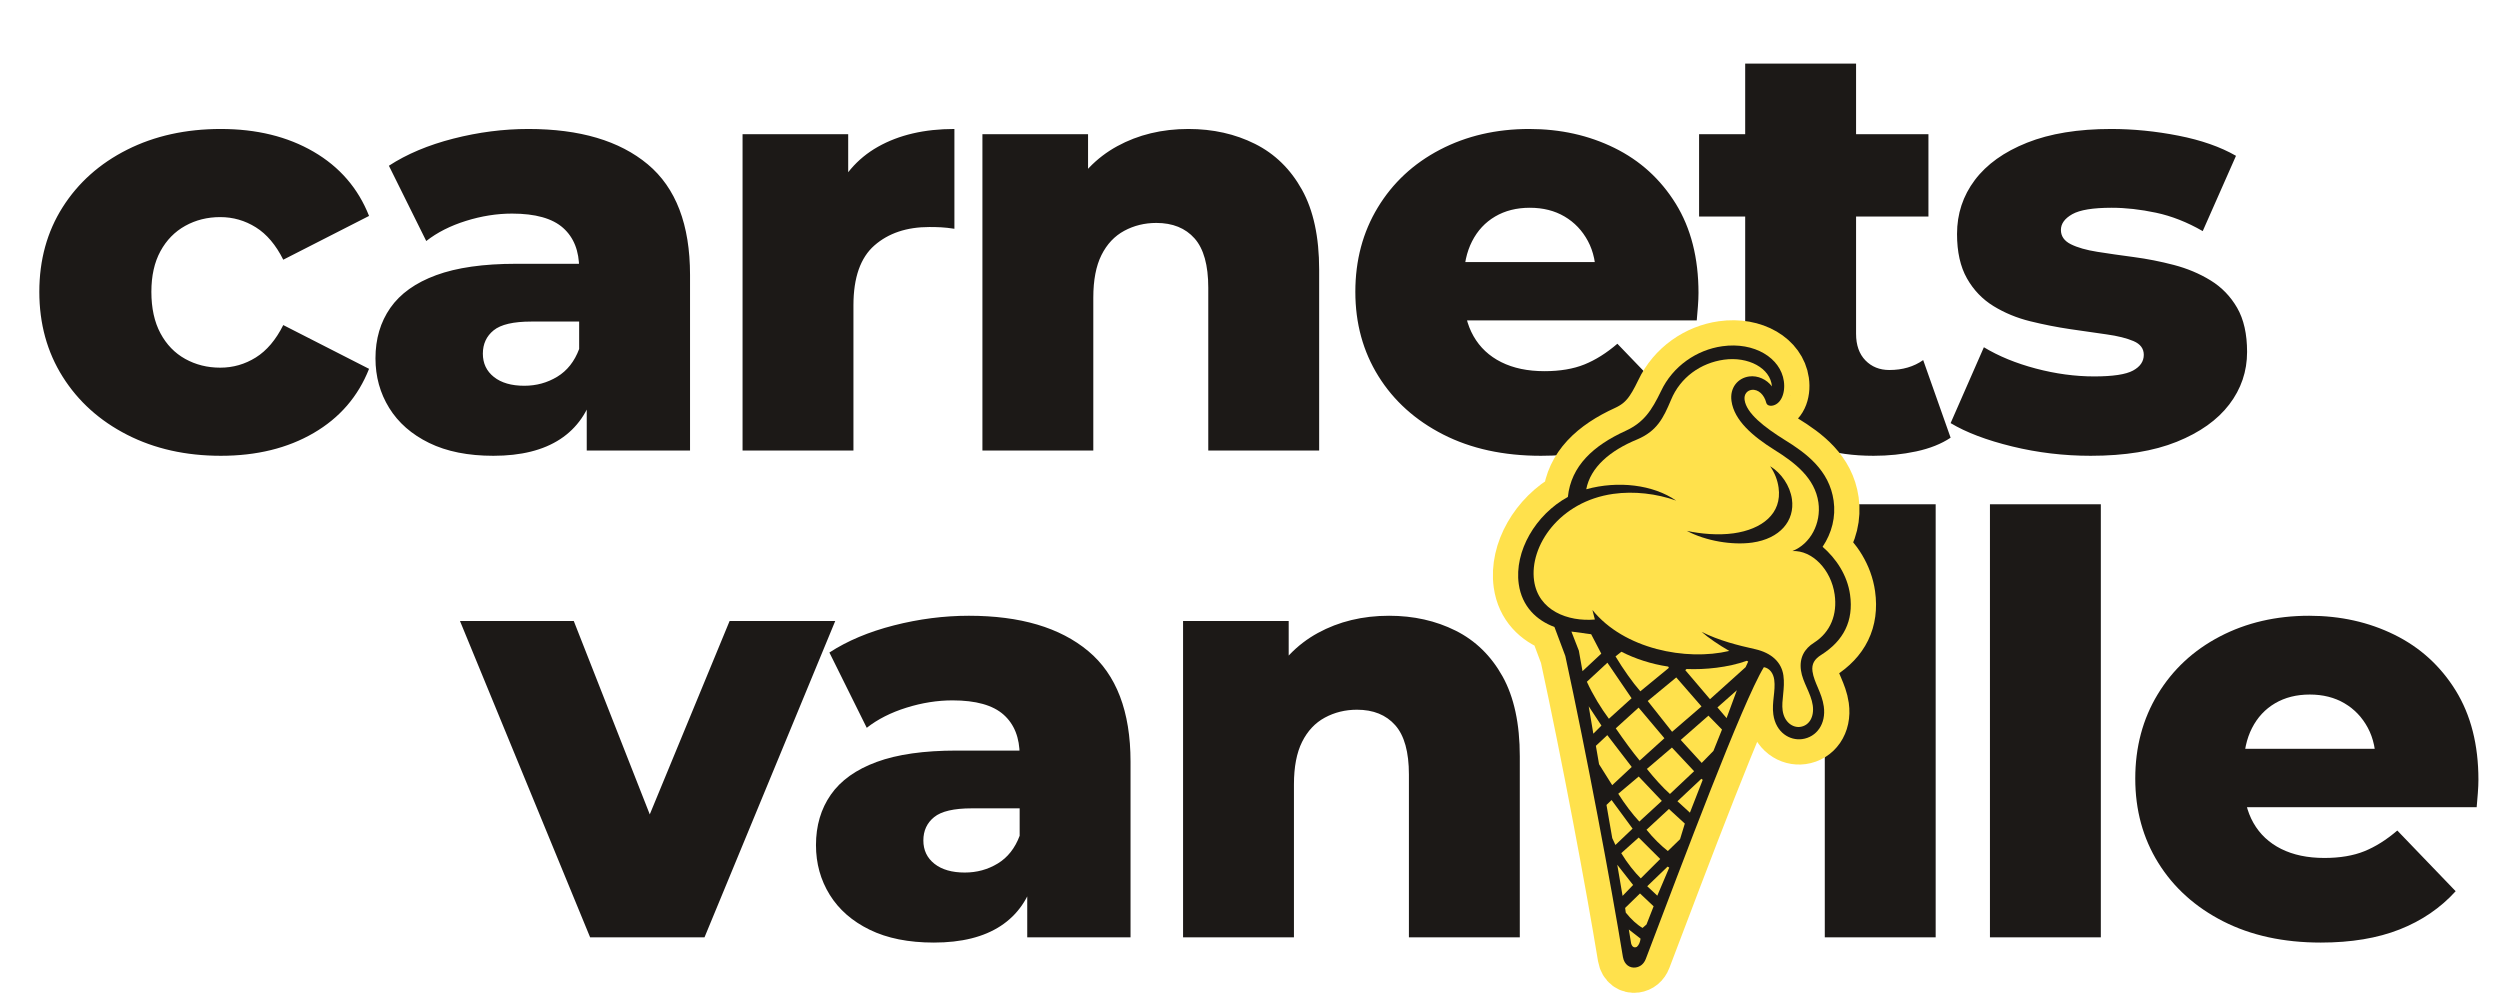
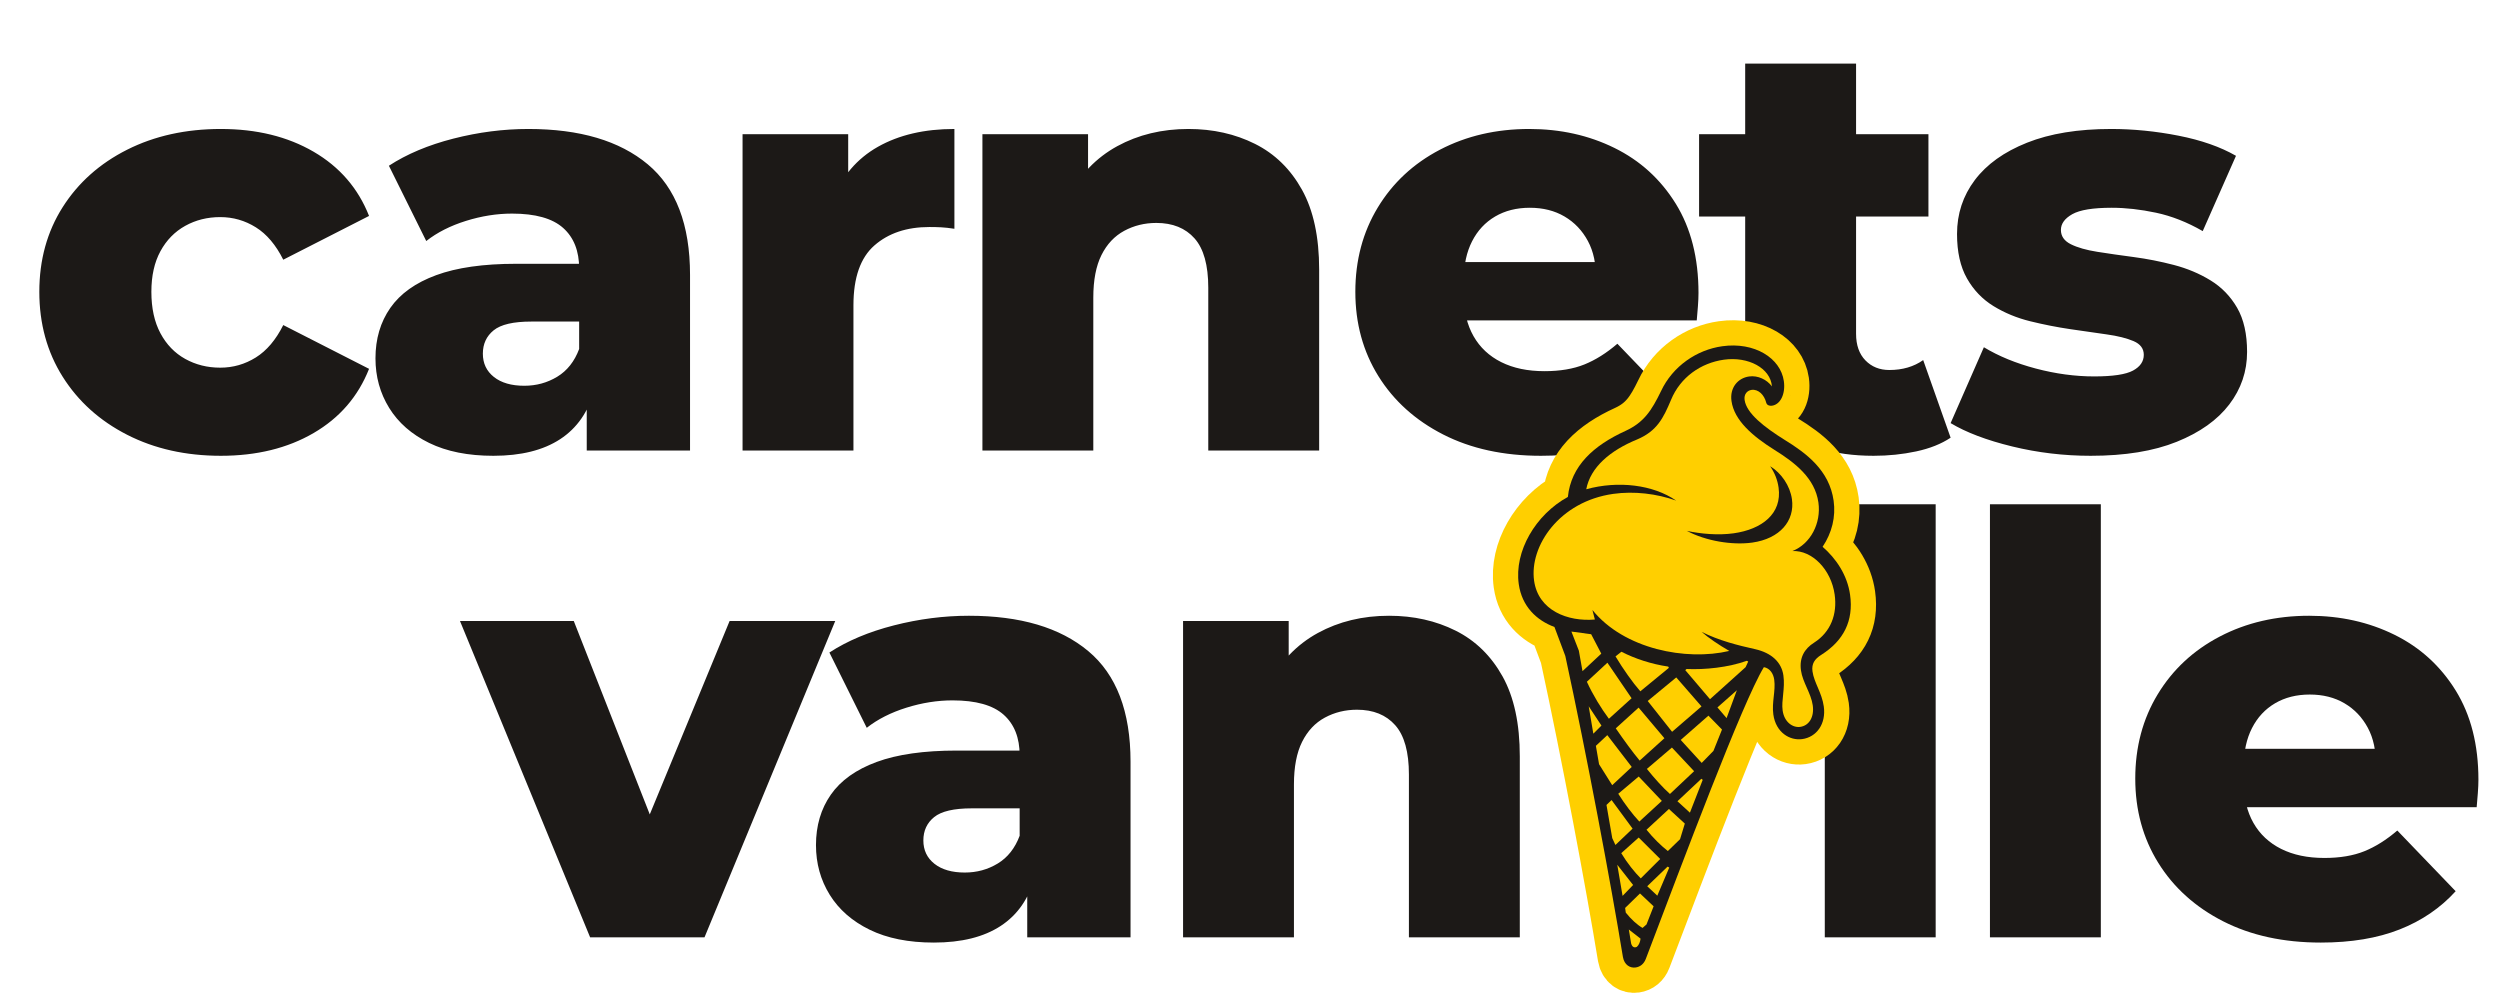
<svg xmlns="http://www.w3.org/2000/svg" width="1713" height="685" viewBox="-4.0 -3.0 428.3 171.3" fill="none">
  <path d="M33.8 75.1Q24.8 75.1 17.75 71.5Q10.7 67.9 6.7 61.55Q2.7 55.2 2.7 47Q2.7 38.8 6.7 32.5Q10.7 26.2 17.75 22.65Q24.8 19.1 33.8 19.1Q43 19.1 49.7 23Q56.4 26.9 59.2 34L44.5 41.5Q42.6 37.7 39.8 35.95Q37 34.2 33.7 34.2Q30.4 34.2 27.7 35.7Q25 37.2 23.45 40.05Q21.9 42.9 21.9 47Q21.9 51.2 23.45 54.1Q25 57 27.7 58.5Q30.4 60 33.7 60Q37 60 39.8 58.25Q42.6 56.5 44.5 52.7L59.2 60.2Q56.4 67.3 49.7 71.2Q43 75.1 33.8 75.1ZM96.5 74.2V64.1L95.2 61.6V43Q95.2 38.5 92.45 36.05Q89.7 33.6 83.7 33.6Q79.8 33.6 75.8 34.85Q71.8 36.1 69 38.3L62.6 25.4Q67.2 22.4 73.65 20.75Q80.1 19.1 86.5 19.1Q99.7 19.1 106.95 25.15Q114.2 31.2 114.2 44.1V74.2ZM80.5 75.1Q74 75.1 69.5 72.9Q65 70.7 62.65 66.9Q60.3 63.1 60.3 58.4Q60.3 53.4 62.85 49.75Q65.4 46.1 70.7 44.15Q76 42.2 84.4 42.2H97.2V52.1H87Q82.4 52.1 80.55 53.6Q78.7 55.1 78.7 57.6Q78.7 60.1 80.6 61.6Q82.5 63.1 85.8 63.1Q88.9 63.1 91.45 61.55Q94 60 95.2 56.8L97.8 63.8Q96.3 69.4 91.95 72.25Q87.6 75.1 80.5 75.1ZM123.2 74.2V20H141.3V35.8L138.6 31.3Q141 25.2 146.4 22.15Q151.8 19.1 159.5 19.1V36.2Q158.2 36 157.25 35.95Q156.3 35.9 155.2 35.9Q149.4 35.9 145.8 39.05Q142.2 42.2 142.2 49.3V74.2ZM164.3 74.2V20H182.4V35.4L178.9 30.9Q182 25 187.4 22.05Q192.8 19.1 199.6 19.1Q205.9 19.1 211 21.65Q216.1 24.2 219.05 29.5Q222 34.8 222 43.2V74.2H203V46.3Q203 40.5 200.65 37.85Q198.3 35.2 194.1 35.2Q191.1 35.2 188.6 36.55Q186.1 37.9 184.7 40.7Q183.3 43.5 183.3 48V74.2ZM260 75.1Q250.4 75.1 243.25 71.45Q236.1 67.8 232.15 61.45Q228.2 55.1 228.2 47Q228.2 38.9 232.05 32.55Q235.9 26.2 242.7 22.65Q249.5 19.1 258 19.1Q266 19.1 272.6 22.35Q279.2 25.6 283.1 31.9Q287 38.2 287 47.2Q287 48.2 286.9 49.5Q286.8 50.8 286.7 51.9H243.8V41.9H276.6L269.4 44.7Q269.5 41 268.05 38.3Q266.6 35.6 264.05 34.1Q261.5 32.6 258.1 32.6Q254.7 32.6 252.15 34.1Q249.6 35.6 248.2 38.35Q246.8 41.1 246.8 44.8V47.7Q246.8 51.7 248.45 54.6Q250.1 57.5 253.2 59.05Q256.3 60.6 260.6 60.6Q264.6 60.6 267.45 59.45Q270.3 58.3 273.1 55.9L283.1 66.3Q279.2 70.6 273.5 72.85Q267.8 75.1 260 75.1ZM317 75.1Q306.6 75.1 300.8 69.95Q295 64.8 295 54.4V7.9H314V54.2Q314 57.1 315.6 58.75Q317.2 60.4 319.7 60.4Q323.1 60.4 325.5 58.7L330.2 72Q327.8 73.6 324.3 74.35Q320.8 75.1 317 75.1ZM287.1 34.1V20H326.4V34.1ZM354.2 75.1Q347.3 75.1 340.75 73.5Q334.2 71.9 330.2 69.5L335.9 56.5Q339.7 58.8 344.8 60.15Q349.9 61.5 354.8 61.5Q359.6 61.5 361.45 60.5Q363.3 59.5 363.3 57.8Q363.3 56.2 361.55 55.45Q359.8 54.7 356.95 54.3Q354.1 53.9 350.7 53.4Q347.3 52.9 343.85 52.05Q340.4 51.2 337.55 49.45Q334.7 47.7 333 44.7Q331.3 41.7 331.3 37.1Q331.3 31.9 334.35 27.85Q337.4 23.8 343.3 21.45Q349.2 19.1 357.7 19.1Q363.4 19.1 369.25 20.25Q375.1 21.4 379.1 23.7L373.4 36.6Q369.4 34.3 365.4 33.45Q361.4 32.6 357.8 32.6Q353 32.6 351.05 33.7Q349.1 34.8 349.1 36.4Q349.1 38 350.8 38.85Q352.5 39.7 355.35 40.15Q358.2 40.6 361.6 41.05Q365 41.5 368.45 42.4Q371.9 43.3 374.75 45.05Q377.6 46.8 379.3 49.75Q381 52.7 381 57.3Q381 62.3 377.95 66.3Q374.9 70.3 368.95 72.7Q363 75.1 354.2 75.1Z" fill="#1C1917" />
  <path d="M97.08 157.61 74.78 103.41H94.28L112.08 148.71H102.28L120.98 103.41H139.08L116.68 157.61ZM171.98 157.61V147.51L170.68 145.01V126.41Q170.68 121.91 167.93 119.46Q165.18 117.01 159.18 117.01Q155.28 117.01 151.28 118.26Q147.28 119.51 144.48 121.71L138.08 108.81Q142.68 105.81 149.13 104.16Q155.58 102.51 161.98 102.51Q175.18 102.51 182.43 108.56Q189.68 114.61 189.68 127.51V157.61ZM155.98 158.51Q149.48 158.51 144.98 156.31Q140.48 154.11 138.13 150.31Q135.78 146.51 135.78 141.81Q135.78 136.81 138.33 133.16Q140.88 129.51 146.18 127.56Q151.48 125.61 159.88 125.61H172.68V135.51H162.48Q157.88 135.51 156.03 137.01Q154.18 138.51 154.18 141.01Q154.18 143.51 156.08 145.01Q157.98 146.51 161.28 146.51Q164.38 146.51 166.93 144.96Q169.48 143.41 170.68 140.21L173.28 147.21Q171.78 152.81 167.43 155.66Q163.08 158.51 155.98 158.51ZM198.68 157.61V103.41H216.78V118.81L213.28 114.31Q216.38 108.41 221.78 105.46Q227.18 102.51 233.98 102.51Q240.28 102.51 245.38 105.06Q250.48 107.61 253.43 112.91Q256.38 118.21 256.38 126.61V157.61H237.38V129.71Q237.38 123.91 235.03 121.26Q232.68 118.61 228.48 118.61Q225.48 118.61 222.98 119.96Q220.48 121.31 219.08 124.11Q217.68 126.91 217.68 131.41V157.61Z" fill="#1C1917" />
  <path d="M308.64 157.61V83.41H327.64V157.61ZM336.94 157.61V83.41H355.94V157.61ZM393.64 158.51Q384.04 158.51 376.89 154.86Q369.74 151.21 365.79 144.86Q361.84 138.51 361.84 130.41Q361.84 122.31 365.69 115.96Q369.54 109.61 376.34 106.06Q383.14 102.51 391.64 102.51Q399.64 102.51 406.24 105.76Q412.84 109.01 416.74 115.31Q420.64 121.61 420.64 130.61Q420.64 131.61 420.54 132.91Q420.44 134.21 420.34 135.31H377.44V125.31H410.24L403.04 128.11Q403.14 124.41 401.69 121.71Q400.24 119.01 397.69 117.51Q395.14 116.01 391.74 116.01Q388.34 116.01 385.79 117.51Q383.24 119.01 381.84 121.76Q380.44 124.51 380.44 128.21V131.11Q380.44 135.11 382.09 138.01Q383.74 140.91 386.84 142.46Q389.94 144.01 394.24 144.01Q398.24 144.01 401.09 142.86Q403.94 141.71 406.74 139.31L416.74 149.71Q412.84 154.01 407.14 156.26Q401.44 158.51 393.64 158.51Z" fill="#1C1917" />
  <g transform="translate(276.52 160.32) scale(1.442) rotate(-8) translate(-29.2 -74.2)">
-     <path d="m57.72 29.45c1.33-1.49 2.06-3.3 2.06-5.24 0-3.67-2.46-6.06-4.71-7.93-2.26-1.89-4.1-3.8-4.1-5.4 0-0.68 0.45-1.07 0.99-1.07 0.79 0 1.41 0.78 1.51 1.75 0.04 0.3 0.31 0.45 0.63 0.45 1.03 0 1.8-1.19 1.8-2.69 0-2.78-2.81-5.13-6.67-5.13-3.06 0-6.15 1.52-7.95 4.27-1.42 2.12-2.53 3.4-4.83 4.09-4.02 1.19-6.99 3.22-7.88 6.82-4.1 1.55-7.22 5.51-7.22 9.44 0 2.7 1.51 4.57 3.49 5.64l0.8 3.59c0.88 11.81 1.61 27.77 1.8 36.37 0.03 0.98 0.67 1.45 1.32 1.45 0.55 0 1.03-0.28 1.34-0.84 6.01-10.92 15.63-28.62 18.72-32.38 0.68 0.23 1.01 0.89 1.01 1.65 0 1.33-0.68 2.62-0.68 4.08 0 2.16 1.5 3.37 3 3.37 1.69 0 3.07-1.36 3.07-3.49 0-1.64-0.75-2.96-0.75-4.3 0-0.91 0.45-1.43 1.31-1.81 2.85-1.29 4.38-3.45 4.38-6.6 0-2.33-1.02-4.46-2.44-6.09z" fill="#FFE14C" stroke="#FFE14C" stroke-width="6" stroke-linejoin="round" />
+     <path d="m57.72 29.45c1.33-1.49 2.06-3.3 2.06-5.24 0-3.67-2.46-6.06-4.71-7.93-2.26-1.89-4.1-3.8-4.1-5.4 0-0.68 0.45-1.07 0.99-1.07 0.79 0 1.41 0.78 1.51 1.75 0.04 0.3 0.31 0.45 0.63 0.45 1.03 0 1.8-1.19 1.8-2.69 0-2.78-2.81-5.13-6.67-5.13-3.06 0-6.15 1.52-7.95 4.27-1.42 2.12-2.53 3.4-4.83 4.09-4.02 1.19-6.99 3.22-7.88 6.82-4.1 1.55-7.22 5.51-7.22 9.44 0 2.7 1.51 4.57 3.49 5.64l0.8 3.59c0.88 11.81 1.61 27.77 1.8 36.37 0.03 0.98 0.67 1.45 1.32 1.45 0.55 0 1.03-0.28 1.34-0.84 6.01-10.92 15.63-28.62 18.72-32.38 0.68 0.23 1.01 0.89 1.01 1.65 0 1.33-0.68 2.62-0.68 4.08 0 2.16 1.5 3.37 3 3.37 1.69 0 3.07-1.36 3.07-3.49 0-1.64-0.75-2.96-0.75-4.3 0-0.91 0.45-1.43 1.31-1.81 2.85-1.29 4.38-3.45 4.38-6.6 0-2.33-1.02-4.46-2.44-6.09z" fill="#FFCF00" stroke="#FFCF00" stroke-width="6" stroke-linejoin="round" />
    <path d="m57.72 29.45c1.33-1.49 2.06-3.3 2.06-5.24 0-3.67-2.46-6.06-4.71-7.93-2.26-1.89-4.1-3.8-4.1-5.4 0-0.68 0.45-1.07 0.99-1.07 0.79 0 1.41 0.78 1.51 1.75 0.04 0.3 0.31 0.45 0.63 0.45 1.03 0 1.8-1.19 1.8-2.69 0-2.78-2.81-5.13-6.67-5.13-3.06 0-6.15 1.52-7.95 4.27-1.42 2.12-2.53 3.4-4.83 4.09-4.02 1.19-6.99 3.22-7.88 6.82-4.1 1.55-7.22 5.51-7.22 9.44 0 2.7 1.51 4.57 3.49 5.64l0.8 3.59c0.88 11.81 1.61 27.77 1.8 36.37 0.03 0.98 0.67 1.45 1.32 1.45 0.55 0 1.03-0.28 1.34-0.84 6.01-10.92 15.63-28.62 18.72-32.38 0.68 0.23 1.01 0.89 1.01 1.65 0 1.33-0.68 2.62-0.68 4.08 0 2.16 1.5 3.37 3 3.37 1.69 0 3.07-1.36 3.07-3.49 0-1.64-0.75-2.96-0.75-4.3 0-0.91 0.45-1.43 1.31-1.81 2.85-1.29 4.38-3.45 4.38-6.6 0-2.33-1.02-4.46-2.44-6.09z" fill="#1C1917" />
-     <path d="m54.1 29.45c2.25-0.54 3.86-2.8 3.86-5.28 0-2.95-2.13-5.1-4.29-6.91-2.38-2-4.26-4.16-4.26-6.47 0-1.6 1.13-2.6 2.48-2.6 1.05 0 2.04 0.66 2.52 1.55 0.14-2.18-2.29-3.94-5.21-3.94-2.78 0-5.42 1.35-6.89 3.86-1.2 2.01-2.16 3.43-4.64 4.09-3.37 0.86-5.95 2.5-6.81 5.02 3.9-0.51 7.95 0.57 10.39 2.82-2.18-1.14-4.78-1.83-7.29-1.83-6.46 0-10.75 4.75-10.75 8.91 0 3.58 3.29 5.4 6.51 5.57l-0.13-1.16c3.07 5.13 10.2 7.57 15.43 7.08-1.12-0.87-2.25-1.89-2.94-2.7 1.89 1.31 4.06 2.19 6.01 2.92 1.87 0.71 2.89 1.97 2.89 3.56 0 1.57-0.67 2.9-0.67 4.11 0 1.42 0.92 2.22 1.8 2.22 1.08 0 1.83-0.94 1.83-2.33 0-1.45-0.81-2.87-0.81-4.3 0-1.5 0.74-2.49 2.02-3.06 2.11-0.97 3.2-2.94 3.2-5.31 0-3-1.91-5.6-4.25-5.82z" fill="#FFE14C" />
+     <path d="m54.1 29.45c2.25-0.54 3.86-2.8 3.86-5.28 0-2.95-2.13-5.1-4.29-6.91-2.38-2-4.26-4.16-4.26-6.47 0-1.6 1.13-2.6 2.48-2.6 1.05 0 2.04 0.66 2.52 1.55 0.14-2.18-2.29-3.94-5.21-3.94-2.78 0-5.42 1.35-6.89 3.86-1.2 2.01-2.16 3.43-4.64 4.09-3.37 0.86-5.95 2.5-6.81 5.02 3.9-0.51 7.95 0.57 10.39 2.82-2.18-1.14-4.78-1.83-7.29-1.83-6.46 0-10.75 4.75-10.75 8.91 0 3.58 3.29 5.4 6.51 5.57l-0.13-1.16c3.07 5.13 10.2 7.57 15.43 7.08-1.12-0.87-2.25-1.89-2.94-2.7 1.89 1.31 4.06 2.19 6.01 2.92 1.87 0.71 2.89 1.97 2.89 3.56 0 1.57-0.67 2.9-0.67 4.11 0 1.42 0.92 2.22 1.8 2.22 1.08 0 1.83-0.94 1.83-2.33 0-1.45-0.81-2.87-0.81-4.3 0-1.5 0.74-2.49 2.02-3.06 2.11-0.97 3.2-2.94 3.2-5.31 0-3-1.91-5.6-4.25-5.82z" fill="#FFCF00" />
    <path d="m52.88 19.1c0.43 0.86 0.64 1.74 0.64 2.65 0 3.15-2.67 4.64-6.04 4.64-1.87 0-3.9-0.48-5.47-1.06 2.06 1.51 5.13 2.46 7.5 2.46 3.33 0 5.39-1.87 5.39-4.45 0-1.61-0.82-3.26-2.02-4.24z" fill="#1C1917" />
-     <path d="m26.76 35.27 0.56 2.37 0.09 2.47 2.5-1.75-0.87-2.45-2.28-0.64z" fill="#FFE14C" />
-     <path d="m30.48 39.53-2.73 1.9c0.49 1.66 1.27 3.44 1.98 4.72l3.01-2.04-2.26-4.58z" fill="#FFE14C" />
-     <path d="m32.31 38.47-0.77 0.45c0.68 1.61 1.58 3.35 2.34 4.52l3.75-2.29-0.06-0.16c-1.94-0.57-3.77-1.47-5.26-2.52z" fill="#FFE14C" />
-     <path d="m38.34 42.4-3.75 2.3 2.36 4.03 3.88-2.5-2.49-3.83z" fill="#FFE14C" />
-     <path d="m46.92 41.61c-2.32 0.48-5.07 0.37-7.23-0.03l-0.17 0.11 2.43 3.83 4.72-3.18 0.4-0.62-0.15-0.11z" fill="#FFE14C" />
-     <path d="m33.41 45.33-3.03 2.06c0.75 1.51 1.6 3.1 2.28 4.19l3.28-2.22-2.53-4.03z" fill="#FFE14C" />
-     <path d="m41.49 47.43-3.66 2.4 2.09 3.05 1.58-1.22 1.36-2.37-1.37-1.86z" fill="#FFE14C" />
-     <path d="m36.67 50.58-3.3 2.1c0.74 1.24 1.56 2.46 2.3 3.33l3.22-2.28-2.22-3.15z" fill="#FFE14C" />
-     <path d="m32.28 53.44-2.69 1.69c0.6 1.33 1.35 2.67 2.02 3.62l2.99-2.06-2.32-3.25z" fill="#FFE14C" />
-     <path d="m29.27 48.05-1.52 1.07 0.07 2.22 1.2 2.68 2.6-1.82-2.35-4.15z" fill="#FFE14C" />
-     <path d="m27.56 44.35 0.09 3.3 1.09-0.82-1.18-2.48z" fill="#FFE14C" />
-     <path d="m28.7 55.76-0.68 0.49 0.13 4 0.26 0.86 2.29-1.64-2-3.71z" fill="#FFE14C" />
-     <path d="m31.27 60.62-2.31 1.55c0.54 1.27 1.27 2.49 1.88 3.29l2.61-1.96-2.18-2.88z" fill="#FFE14C" />
-     <path d="m35.3 57.76-2.98 2.07c0.66 1.11 1.48 2.16 2.16 2.86l1.63-1.19 0.82-1.76-1.63-1.98z" fill="#FFE14C" />
-     <path d="m39.62 54.74-3.19 2.25 1.28 1.55 2.05-3.65-0.14-0.15z" fill="#FFE14C" />
-     <path d="m34.19 64.52-2.72 1.97 1.03 1.28 1.87-3.11-0.18-0.14z" fill="#FFE14C" />
-     <path d="m30.5 67.22-1.99 1.46v0.56c0.51 0.87 1.15 1.64 1.72 2.08l0.52-0.34 1.14-2.02-1.39-1.74z" fill="#FFE14C" />
-     <path d="m28.3 63.47 0.11 3.75 1.42-1.11-1.53-2.64z" fill="#FFE14C" />
-     <path d="m28.59 71.28 0.04 1.68c0.06 0.46 0.32 0.59 0.62 0.49 0.28-0.18 0.47-0.53 0.57-0.9l-1.23-1.27z" fill="#FFE14C" />
-     <path d="m45.26 44.91-2.57 1.7 0.9 1.41 1.67-3.11z" fill="#FFE14C" />
+     <path d="m26.76 35.27 0.56 2.37 0.09 2.47 2.5-1.75-0.87-2.45-2.28-0.64z" fill="#FFCF00" />
+     <path d="m30.48 39.53-2.73 1.9c0.49 1.66 1.27 3.44 1.98 4.72l3.01-2.04-2.26-4.58z" fill="#FFCF00" />
+     <path d="m32.31 38.47-0.77 0.45c0.68 1.61 1.58 3.35 2.34 4.52l3.75-2.29-0.06-0.16c-1.94-0.57-3.77-1.47-5.26-2.52z" fill="#FFCF00" />
+     <path d="m38.34 42.4-3.75 2.3 2.36 4.03 3.88-2.5-2.49-3.83z" fill="#FFCF00" />
+     <path d="m46.92 41.61c-2.32 0.48-5.07 0.37-7.23-0.03l-0.17 0.11 2.43 3.83 4.72-3.18 0.4-0.62-0.15-0.11z" fill="#FFCF00" />
+     <path d="m33.41 45.33-3.03 2.06c0.75 1.51 1.6 3.1 2.28 4.19l3.28-2.22-2.53-4.03z" fill="#FFCF00" />
+     <path d="m41.49 47.43-3.66 2.4 2.09 3.05 1.58-1.22 1.36-2.37-1.37-1.86z" fill="#FFCF00" />
+     <path d="m36.67 50.58-3.3 2.1c0.74 1.24 1.56 2.46 2.3 3.33l3.22-2.28-2.22-3.15z" fill="#FFCF00" />
+     <path d="m32.28 53.44-2.69 1.69c0.6 1.33 1.35 2.67 2.02 3.62l2.99-2.06-2.32-3.25z" fill="#FFCF00" />
+     <path d="m29.27 48.05-1.52 1.07 0.07 2.22 1.2 2.68 2.6-1.82-2.35-4.15z" fill="#FFCF00" />
+     <path d="m27.56 44.35 0.09 3.3 1.09-0.82-1.18-2.48z" fill="#FFCF00" />
+     <path d="m28.7 55.76-0.68 0.49 0.13 4 0.26 0.86 2.29-1.64-2-3.71z" fill="#FFCF00" />
+     <path d="m31.27 60.62-2.31 1.55c0.54 1.27 1.27 2.49 1.88 3.29l2.61-1.96-2.18-2.88z" fill="#FFCF00" />
+     <path d="m35.3 57.76-2.98 2.07c0.66 1.11 1.48 2.16 2.16 2.86l1.63-1.19 0.82-1.76-1.63-1.98z" fill="#FFCF00" />
+     <path d="m39.62 54.74-3.19 2.25 1.28 1.55 2.05-3.65-0.14-0.15z" fill="#FFCF00" />
+     <path d="m34.19 64.52-2.72 1.97 1.03 1.28 1.87-3.11-0.18-0.14z" fill="#FFCF00" />
+     <path d="m30.5 67.22-1.99 1.46v0.56c0.51 0.87 1.15 1.64 1.72 2.08l0.52-0.34 1.14-2.02-1.39-1.74z" fill="#FFCF00" />
+     <path d="m28.3 63.47 0.11 3.75 1.42-1.11-1.53-2.64z" fill="#FFCF00" />
+     <path d="m28.59 71.28 0.04 1.68c0.06 0.46 0.32 0.59 0.62 0.49 0.28-0.18 0.47-0.53 0.57-0.9l-1.23-1.27z" fill="#FFCF00" />
+     <path d="m45.26 44.91-2.57 1.7 0.9 1.41 1.67-3.11z" fill="#FFCF00" />
  </g>
</svg>
